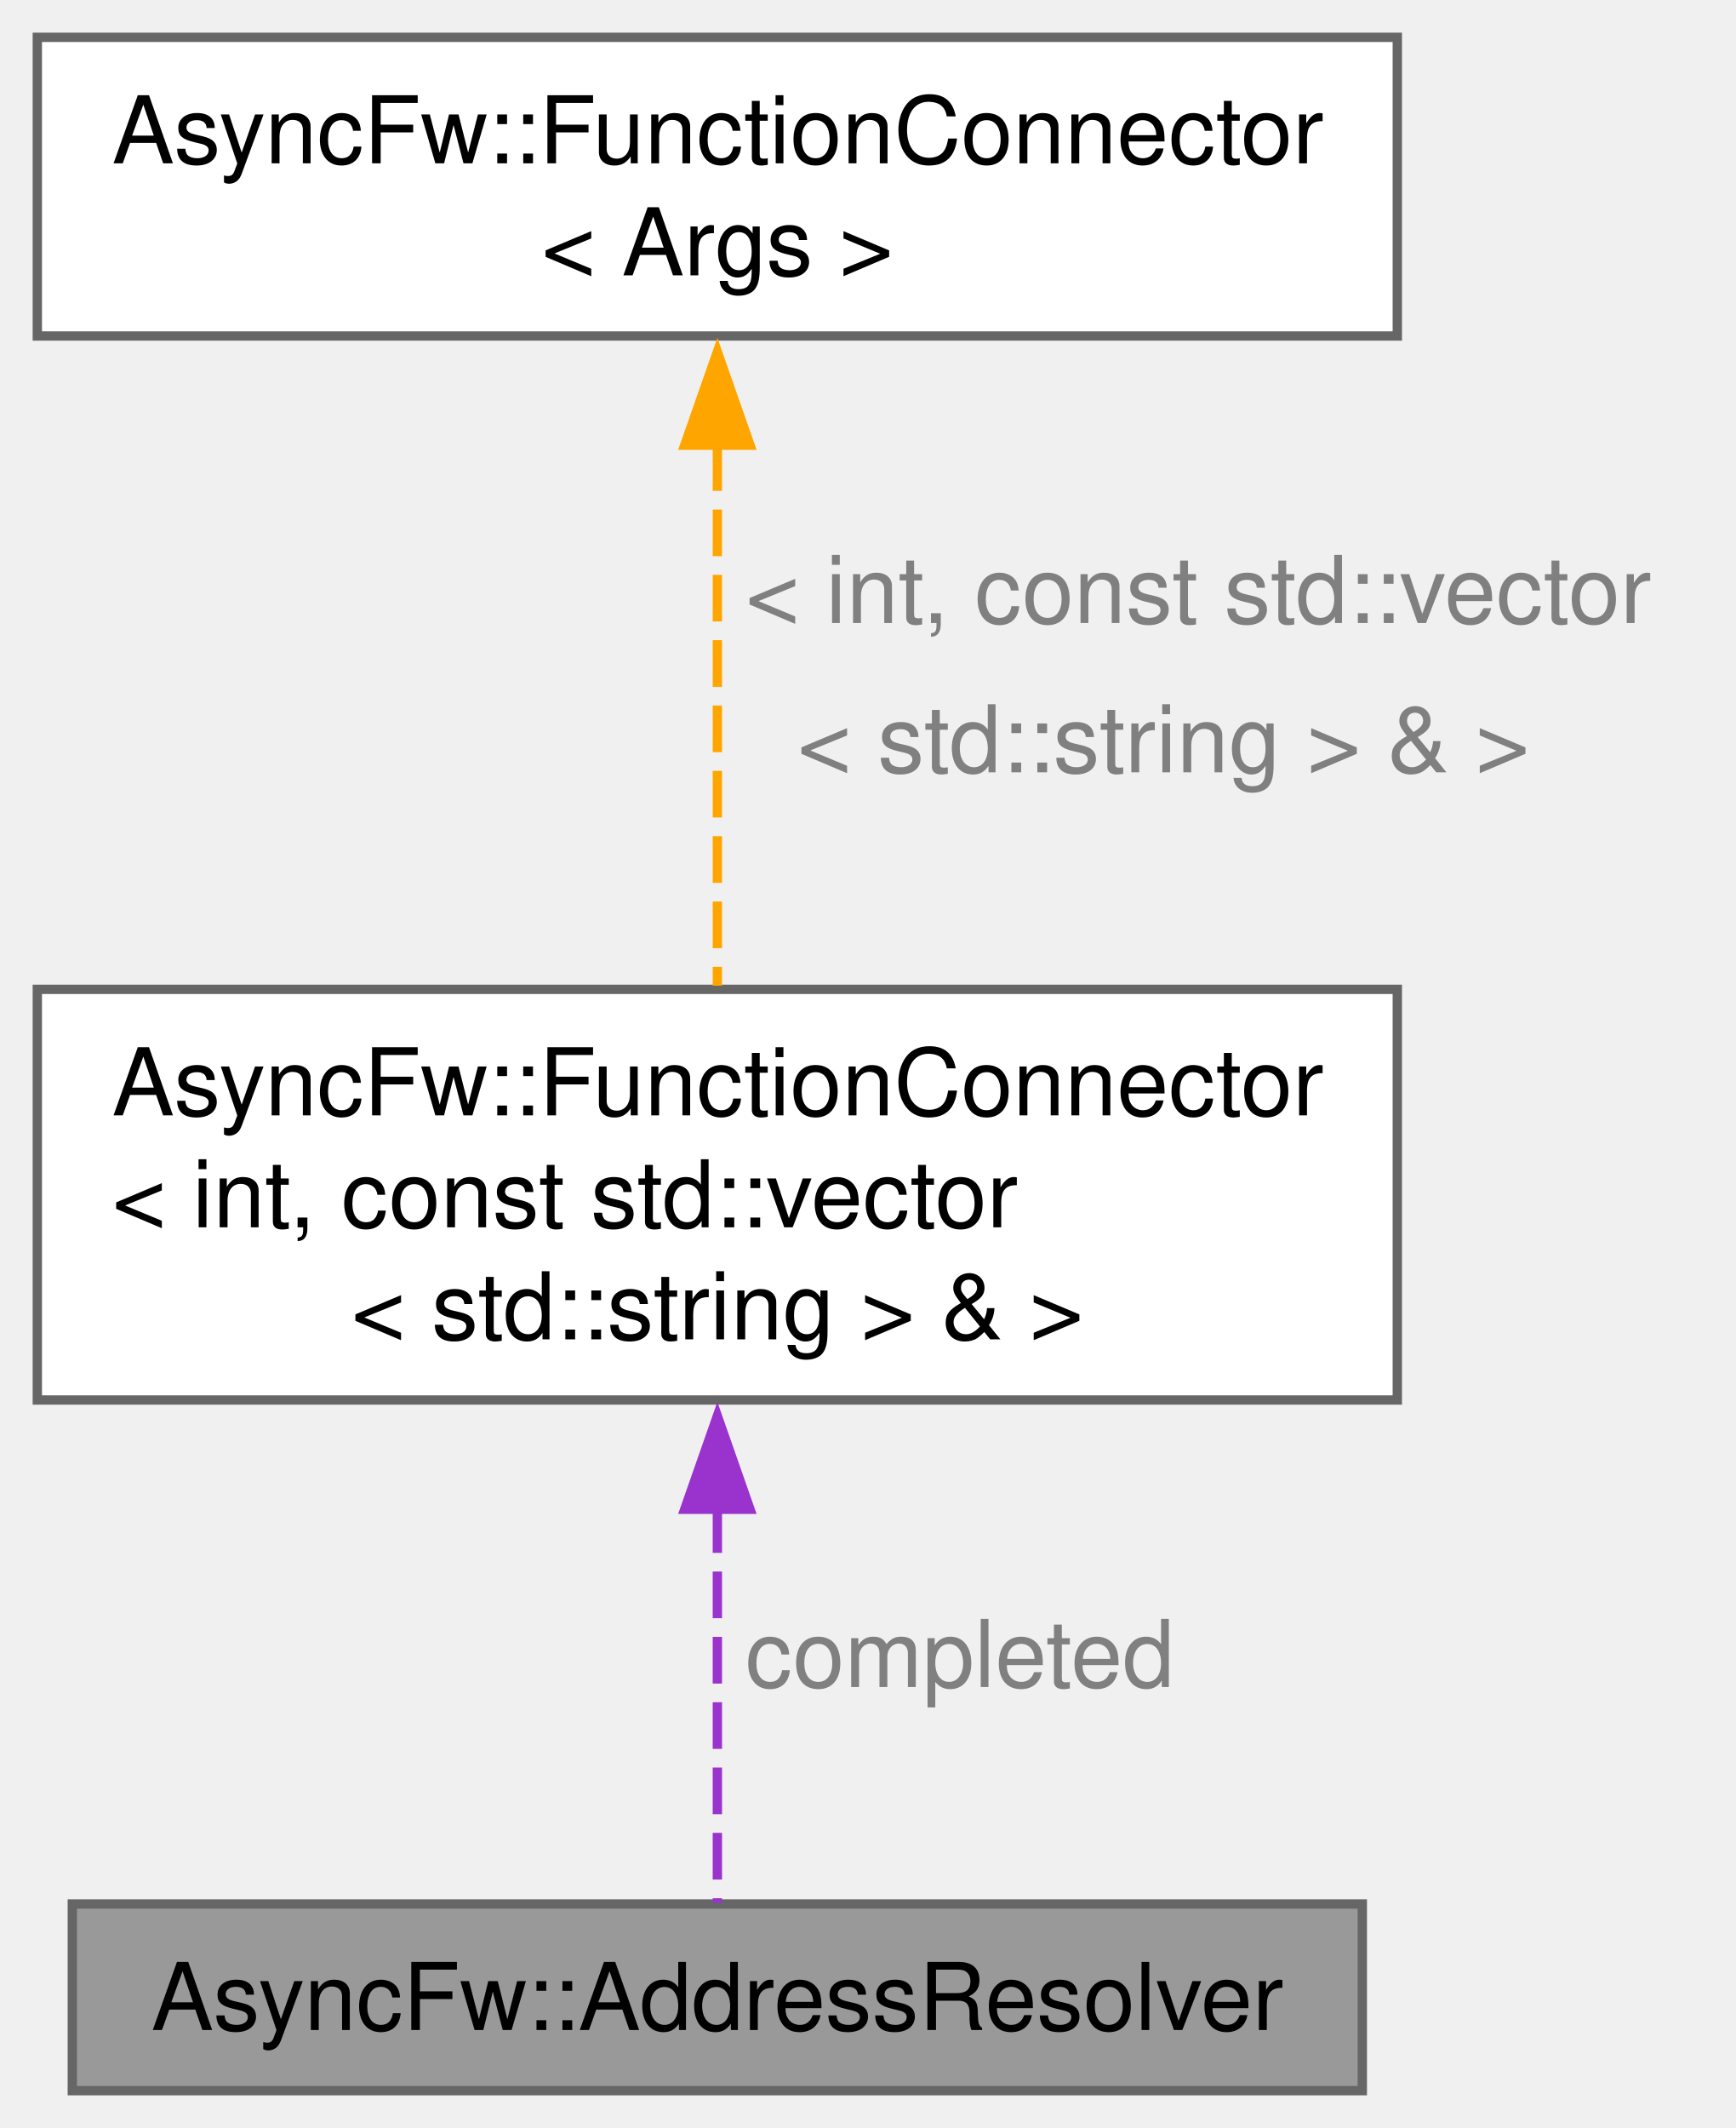
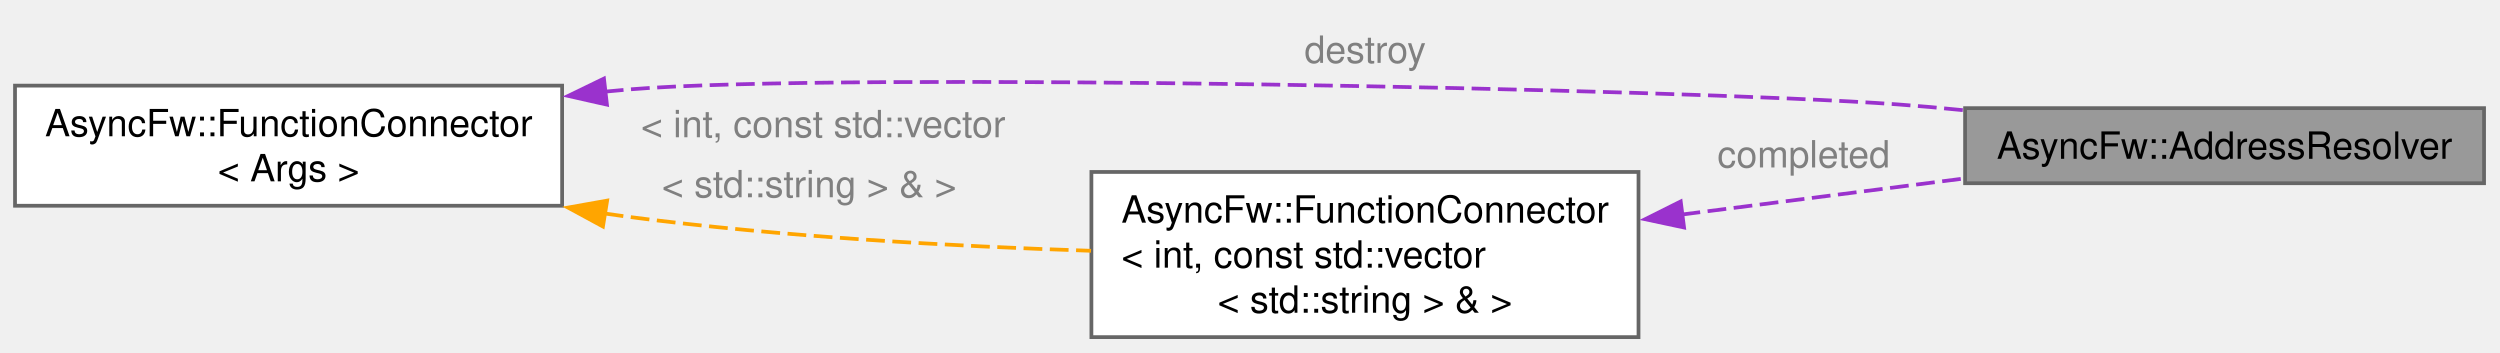
- <svg xmlns="http://www.w3.org/2000/svg" xmlns:xlink="http://www.w3.org/1999/xlink" width="186pt" height="228pt" viewBox="0.00 0.00 186.00 228.00">
-   <g id="graph0" class="graph" transform="scale(1 1) rotate(0) translate(4 224)">
+ <svg xmlns="http://www.w3.org/2000/svg" xmlns:xlink="http://www.w3.org/1999/xlink" width="666pt" height="94pt" viewBox="0.00 0.00 666.00 94.00">
+   <g id="graph0" class="graph" transform="scale(1 1) rotate(0) translate(4 89.81)">
    <g id="Node000001" class="node">
      <g id="a_Node000001">
        <a xlink:title="Provides asynchronous DNS resolution using c-ares.">
-           <polygon fill="#999999" stroke="#666666" points="142,-20 3.75,-20 3.75,0 142,0 142,-20" />
-           <text xml:space="preserve" text-anchor="middle" x="72.88" y="-6.5" font-family="Helvetica,sans-Serif" font-size="10.00">AsyncFw::AddressResolver</text>
+           <polygon fill="#999999" stroke="#666666" points="657.75,-61 519.5,-61 519.5,-41 657.75,-41 657.75,-61" />
+           <text xml:space="preserve" text-anchor="middle" x="588.62" y="-47.5" font-family="Helvetica,sans-Serif" font-size="10.00">AsyncFw::AddressResolver</text>
        </a>
      </g>
    </g>
    <g id="Node000002" class="node">
      <g id="a_Node000002">
        <a xlink:href="classAsyncFw_1_1FunctionConnector.html" target="_top" xlink:title=" ">
-           <polygon fill="white" stroke="#666666" points="145.75,-118 0,-118 0,-74 145.75,-74 145.75,-118" />
-           <text xml:space="preserve" text-anchor="start" x="8" y="-104.5" font-family="Helvetica,sans-Serif" font-size="10.00">AsyncFw::FunctionConnector</text>
-           <text xml:space="preserve" text-anchor="start" x="8" y="-92.5" font-family="Helvetica,sans-Serif" font-size="10.00">&lt; int, const std::vector</text>
-           <text xml:space="preserve" text-anchor="middle" x="72.88" y="-80.5" font-family="Helvetica,sans-Serif" font-size="10.00">&lt; std::string &gt; &amp; &gt;</text>
+           <polygon fill="white" stroke="#666666" points="432.5,-44 286.75,-44 286.75,0 432.5,0 432.5,-44" />
+           <text xml:space="preserve" text-anchor="start" x="294.75" y="-30.5" font-family="Helvetica,sans-Serif" font-size="10.00">AsyncFw::FunctionConnector</text>
+           <text xml:space="preserve" text-anchor="start" x="294.75" y="-18.5" font-family="Helvetica,sans-Serif" font-size="10.00">&lt; int, const std::vector</text>
+           <text xml:space="preserve" text-anchor="middle" x="359.62" y="-6.5" font-family="Helvetica,sans-Serif" font-size="10.00">&lt; std::string &gt; &amp; &gt;</text>
        </a>
      </g>
    </g>
    <g id="edge1_Node000001_Node000002" class="edge">
      <g id="a_edge1_Node000001_Node000002">
        <a xlink:title=" ">
-           <path fill="none" stroke="#9a32cd" stroke-dasharray="5,2" d="M72.88,-62.62C72.88,-47.36 72.88,-30.3 72.88,-20.12" />
-           <polygon fill="#9a32cd" stroke="#9a32cd" points="69.38,-62.29 72.88,-72.29 76.38,-62.29 69.38,-62.29" />
+           <path fill="none" stroke="#9a32cd" stroke-dasharray="5,2" d="M443.96,-32.65C468.69,-35.81 495.49,-39.23 519.16,-42.25" />
+           <polygon fill="#9a32cd" stroke="#9a32cd" points="444.63,-29.2 434.26,-31.41 443.74,-36.15 444.63,-29.2" />
        </a>
      </g>
-       <text xml:space="preserve" text-anchor="start" x="75.88" y="-43.25" font-family="Helvetica,sans-Serif" font-size="10.00" fill="grey">completed</text>
+       <text xml:space="preserve" text-anchor="start" x="453.5" y="-45.2" font-family="Helvetica,sans-Serif" font-size="10.00" fill="grey">completed</text>
    </g>
    <g id="Node000003" class="node">
      <g id="a_Node000003">
        <a xlink:href="classAsyncFw_1_1FunctionConnector.html" target="_top" xlink:title="Provides a thread-safe, publisher-subscriber mechanism to establish sender-to-receivers connections.">
-           <polygon fill="white" stroke="#666666" points="145.75,-220 0,-220 0,-188 145.75,-188 145.75,-220" />
-           <text xml:space="preserve" text-anchor="start" x="8" y="-206.5" font-family="Helvetica,sans-Serif" font-size="10.00">AsyncFw::FunctionConnector</text>
-           <text xml:space="preserve" text-anchor="middle" x="72.88" y="-194.5" font-family="Helvetica,sans-Serif" font-size="10.00">&lt; Args &gt;</text>
+           <polygon fill="white" stroke="#666666" points="145.75,-67 0,-67 0,-35 145.75,-35 145.75,-67" />
+           <text xml:space="preserve" text-anchor="start" x="8" y="-53.5" font-family="Helvetica,sans-Serif" font-size="10.00">AsyncFw::FunctionConnector</text>
+           <text xml:space="preserve" text-anchor="middle" x="72.88" y="-41.5" font-family="Helvetica,sans-Serif" font-size="10.00">&lt; Args &gt;</text>
        </a>
      </g>
+     </g>
+     <g id="edge3_Node000001_Node000003" class="edge">
+       <g id="a_edge3_Node000001_Node000003">
+         <a xlink:title=" ">
+           <path fill="none" stroke="#9a32cd" stroke-dasharray="5,2" d="M157.12,-65.39C159.35,-65.61 161.56,-65.82 163.75,-66 219.98,-70.66 443.41,-66.2 501.5,-62 507.21,-61.59 513.13,-61.05 519.06,-60.45" />
+           <polygon fill="#9a32cd" stroke="#9a32cd" points="157.69,-61.93 147.36,-64.26 156.89,-68.88 157.69,-61.93" />
+         </a>
+       </g>
+       <text xml:space="preserve" text-anchor="start" x="343.5" y="-73.06" font-family="Helvetica,sans-Serif" font-size="10.00" fill="grey">destroy</text>
    </g>
    <g id="edge2_Node000002_Node000003" class="edge">
      <g id="a_edge2_Node000002_Node000003">
        <a xlink:title=" ">
-           <path fill="none" stroke="orange" stroke-dasharray="5,2" d="M72.88,-176.41C72.88,-158.48 72.88,-135.12 72.88,-118.39" />
-           <polygon fill="orange" stroke="orange" points="69.38,-176.3 72.88,-186.3 76.38,-176.3 69.38,-176.3" />
+           <path fill="none" stroke="orange" stroke-dasharray="5,2" d="M157.1,-32.93C159.34,-32.6 161.56,-32.29 163.75,-32 204.23,-26.72 249.78,-24.19 286.65,-23" />
+           <polygon fill="orange" stroke="orange" points="156.62,-29.46 147.31,-34.51 157.74,-36.37 156.62,-29.46" />
        </a>
      </g>
-       <text xml:space="preserve" text-anchor="start" x="75.88" y="-157.25" font-family="Helvetica,sans-Serif" font-size="10.00" fill="grey">&lt; int, const std::vector</text>
-       <text xml:space="preserve" text-anchor="start" x="75.88" y="-141.25" font-family="Helvetica,sans-Serif" font-size="10.00" fill="grey">  &lt; std::string &gt; &amp; &gt;</text>
+       <text xml:space="preserve" text-anchor="start" x="166.75" y="-53.25" font-family="Helvetica,sans-Serif" font-size="10.00" fill="grey">&lt; int, const std::vector</text>
+       <text xml:space="preserve" text-anchor="start" x="166.75" y="-37.25" font-family="Helvetica,sans-Serif" font-size="10.00" fill="grey">  &lt; std::string &gt; &amp; &gt;</text>
    </g>
  </g>
</svg>
